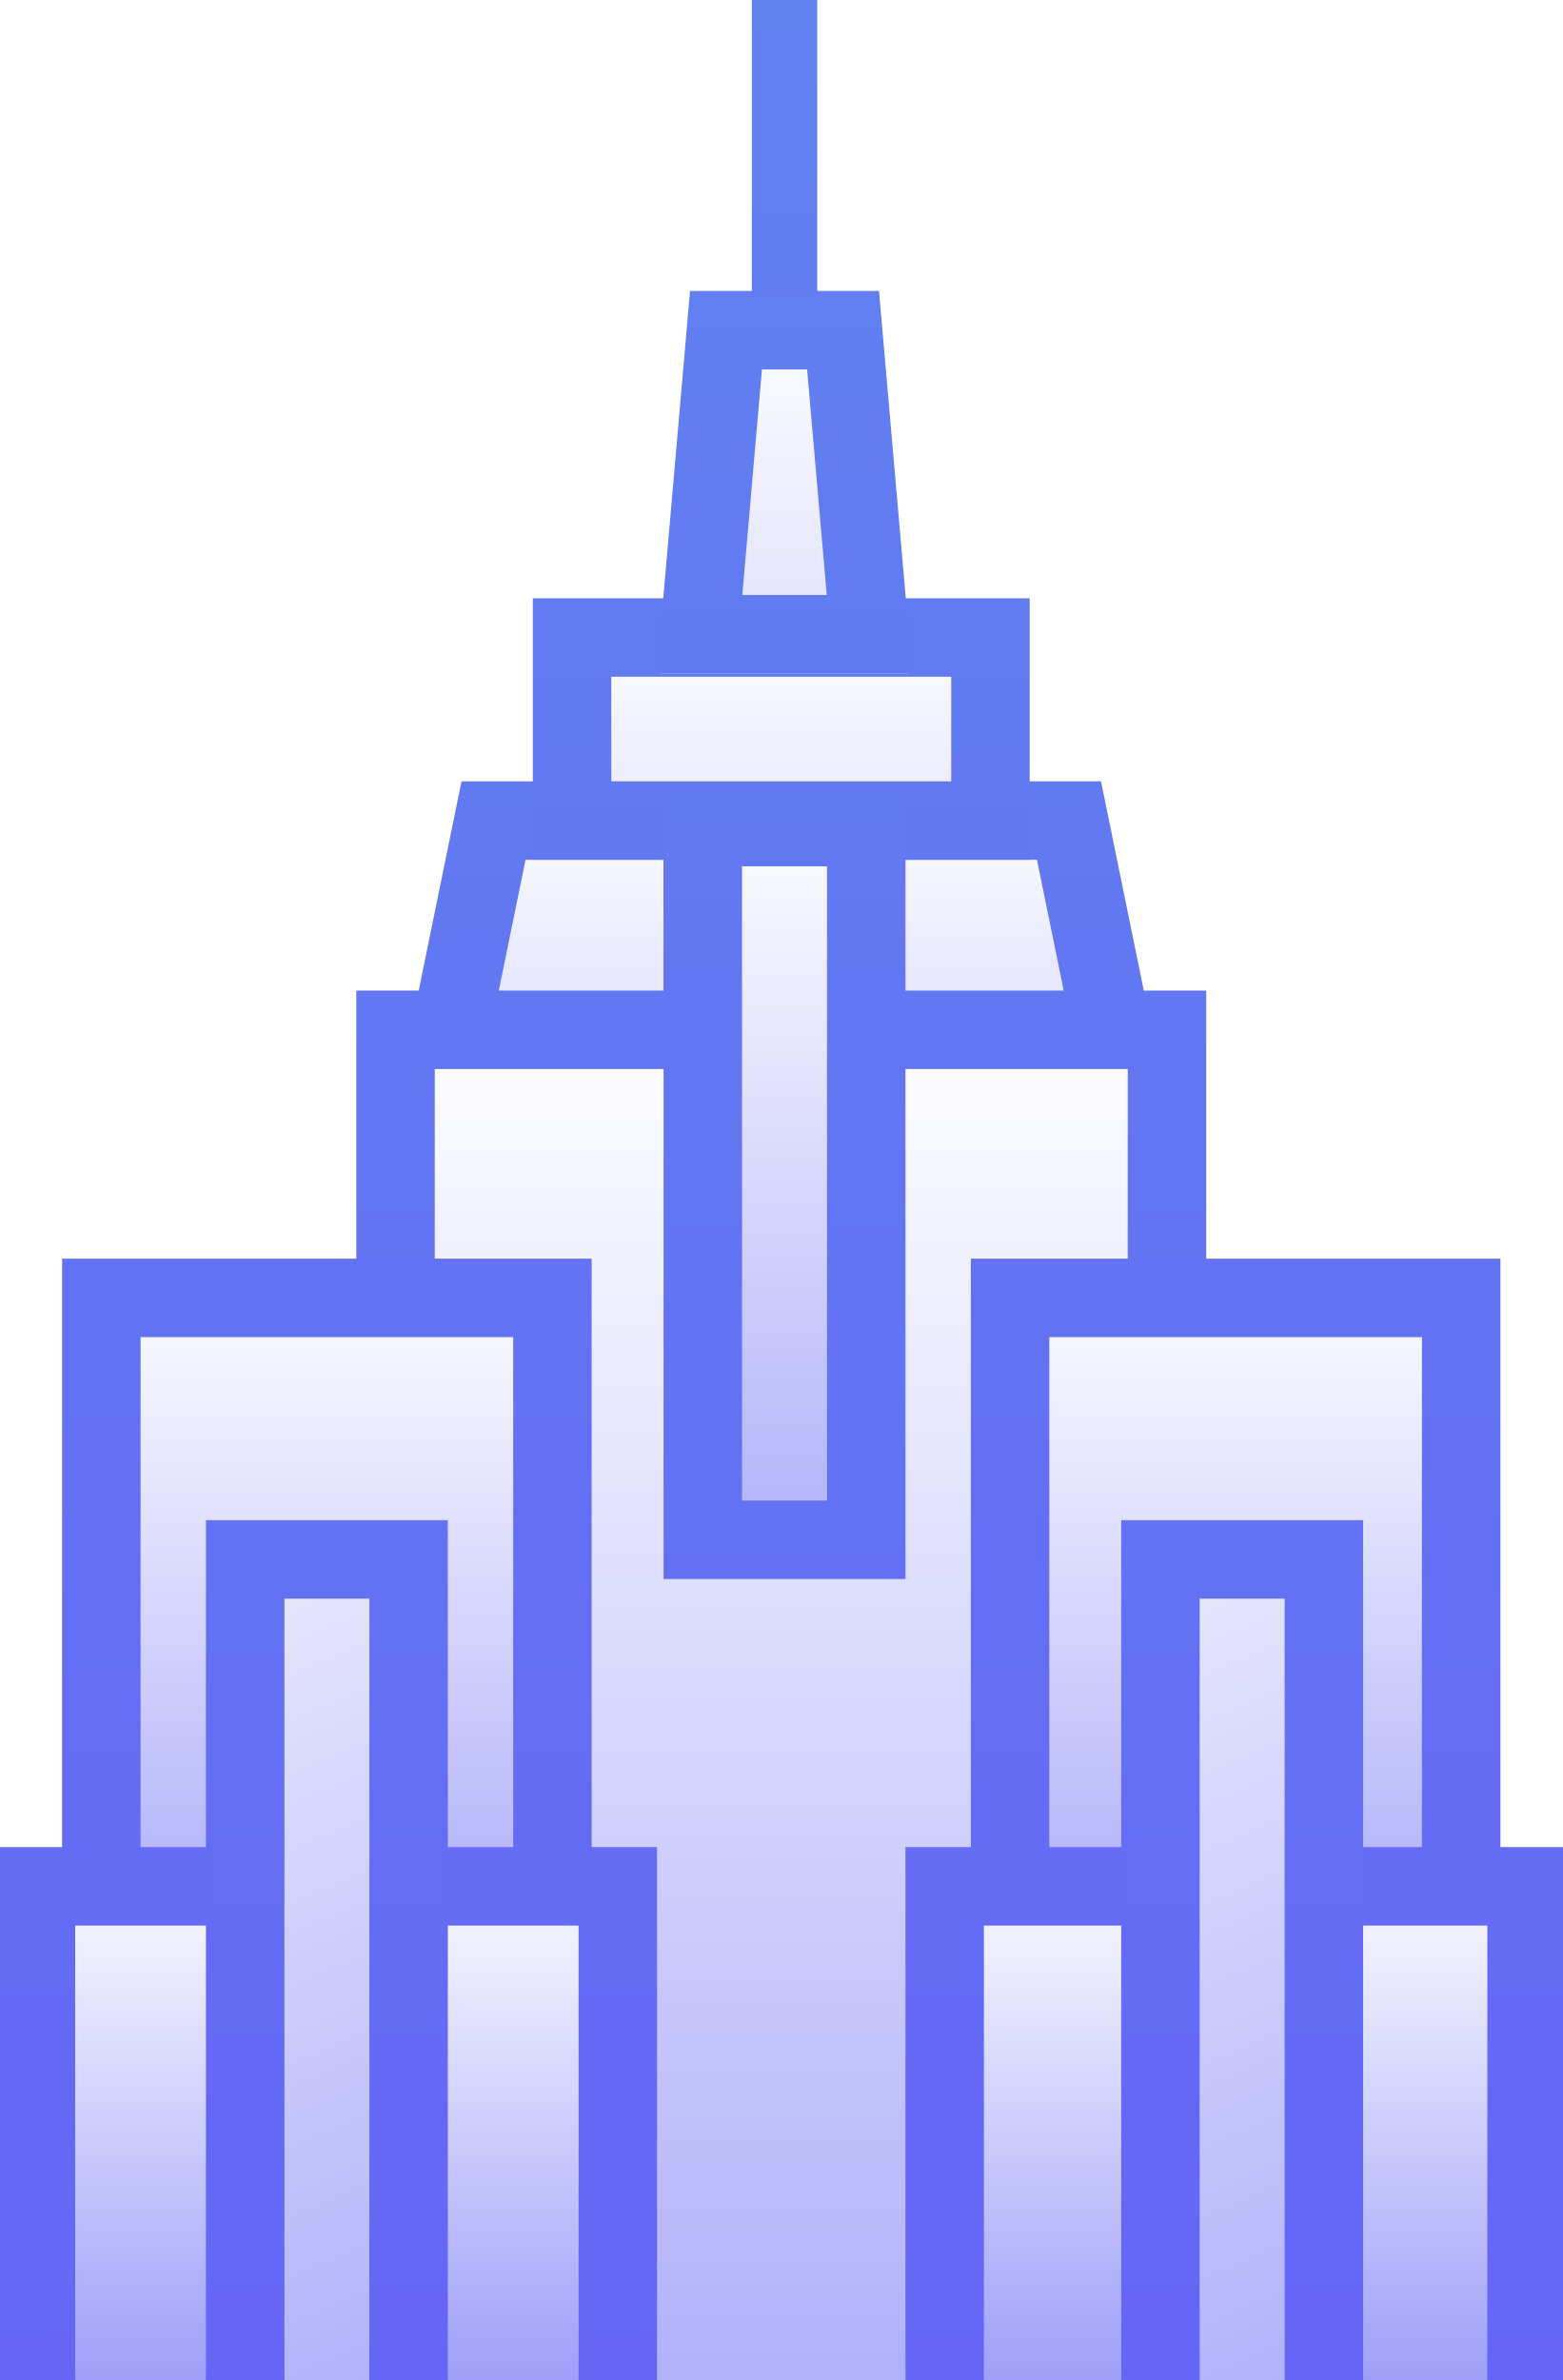
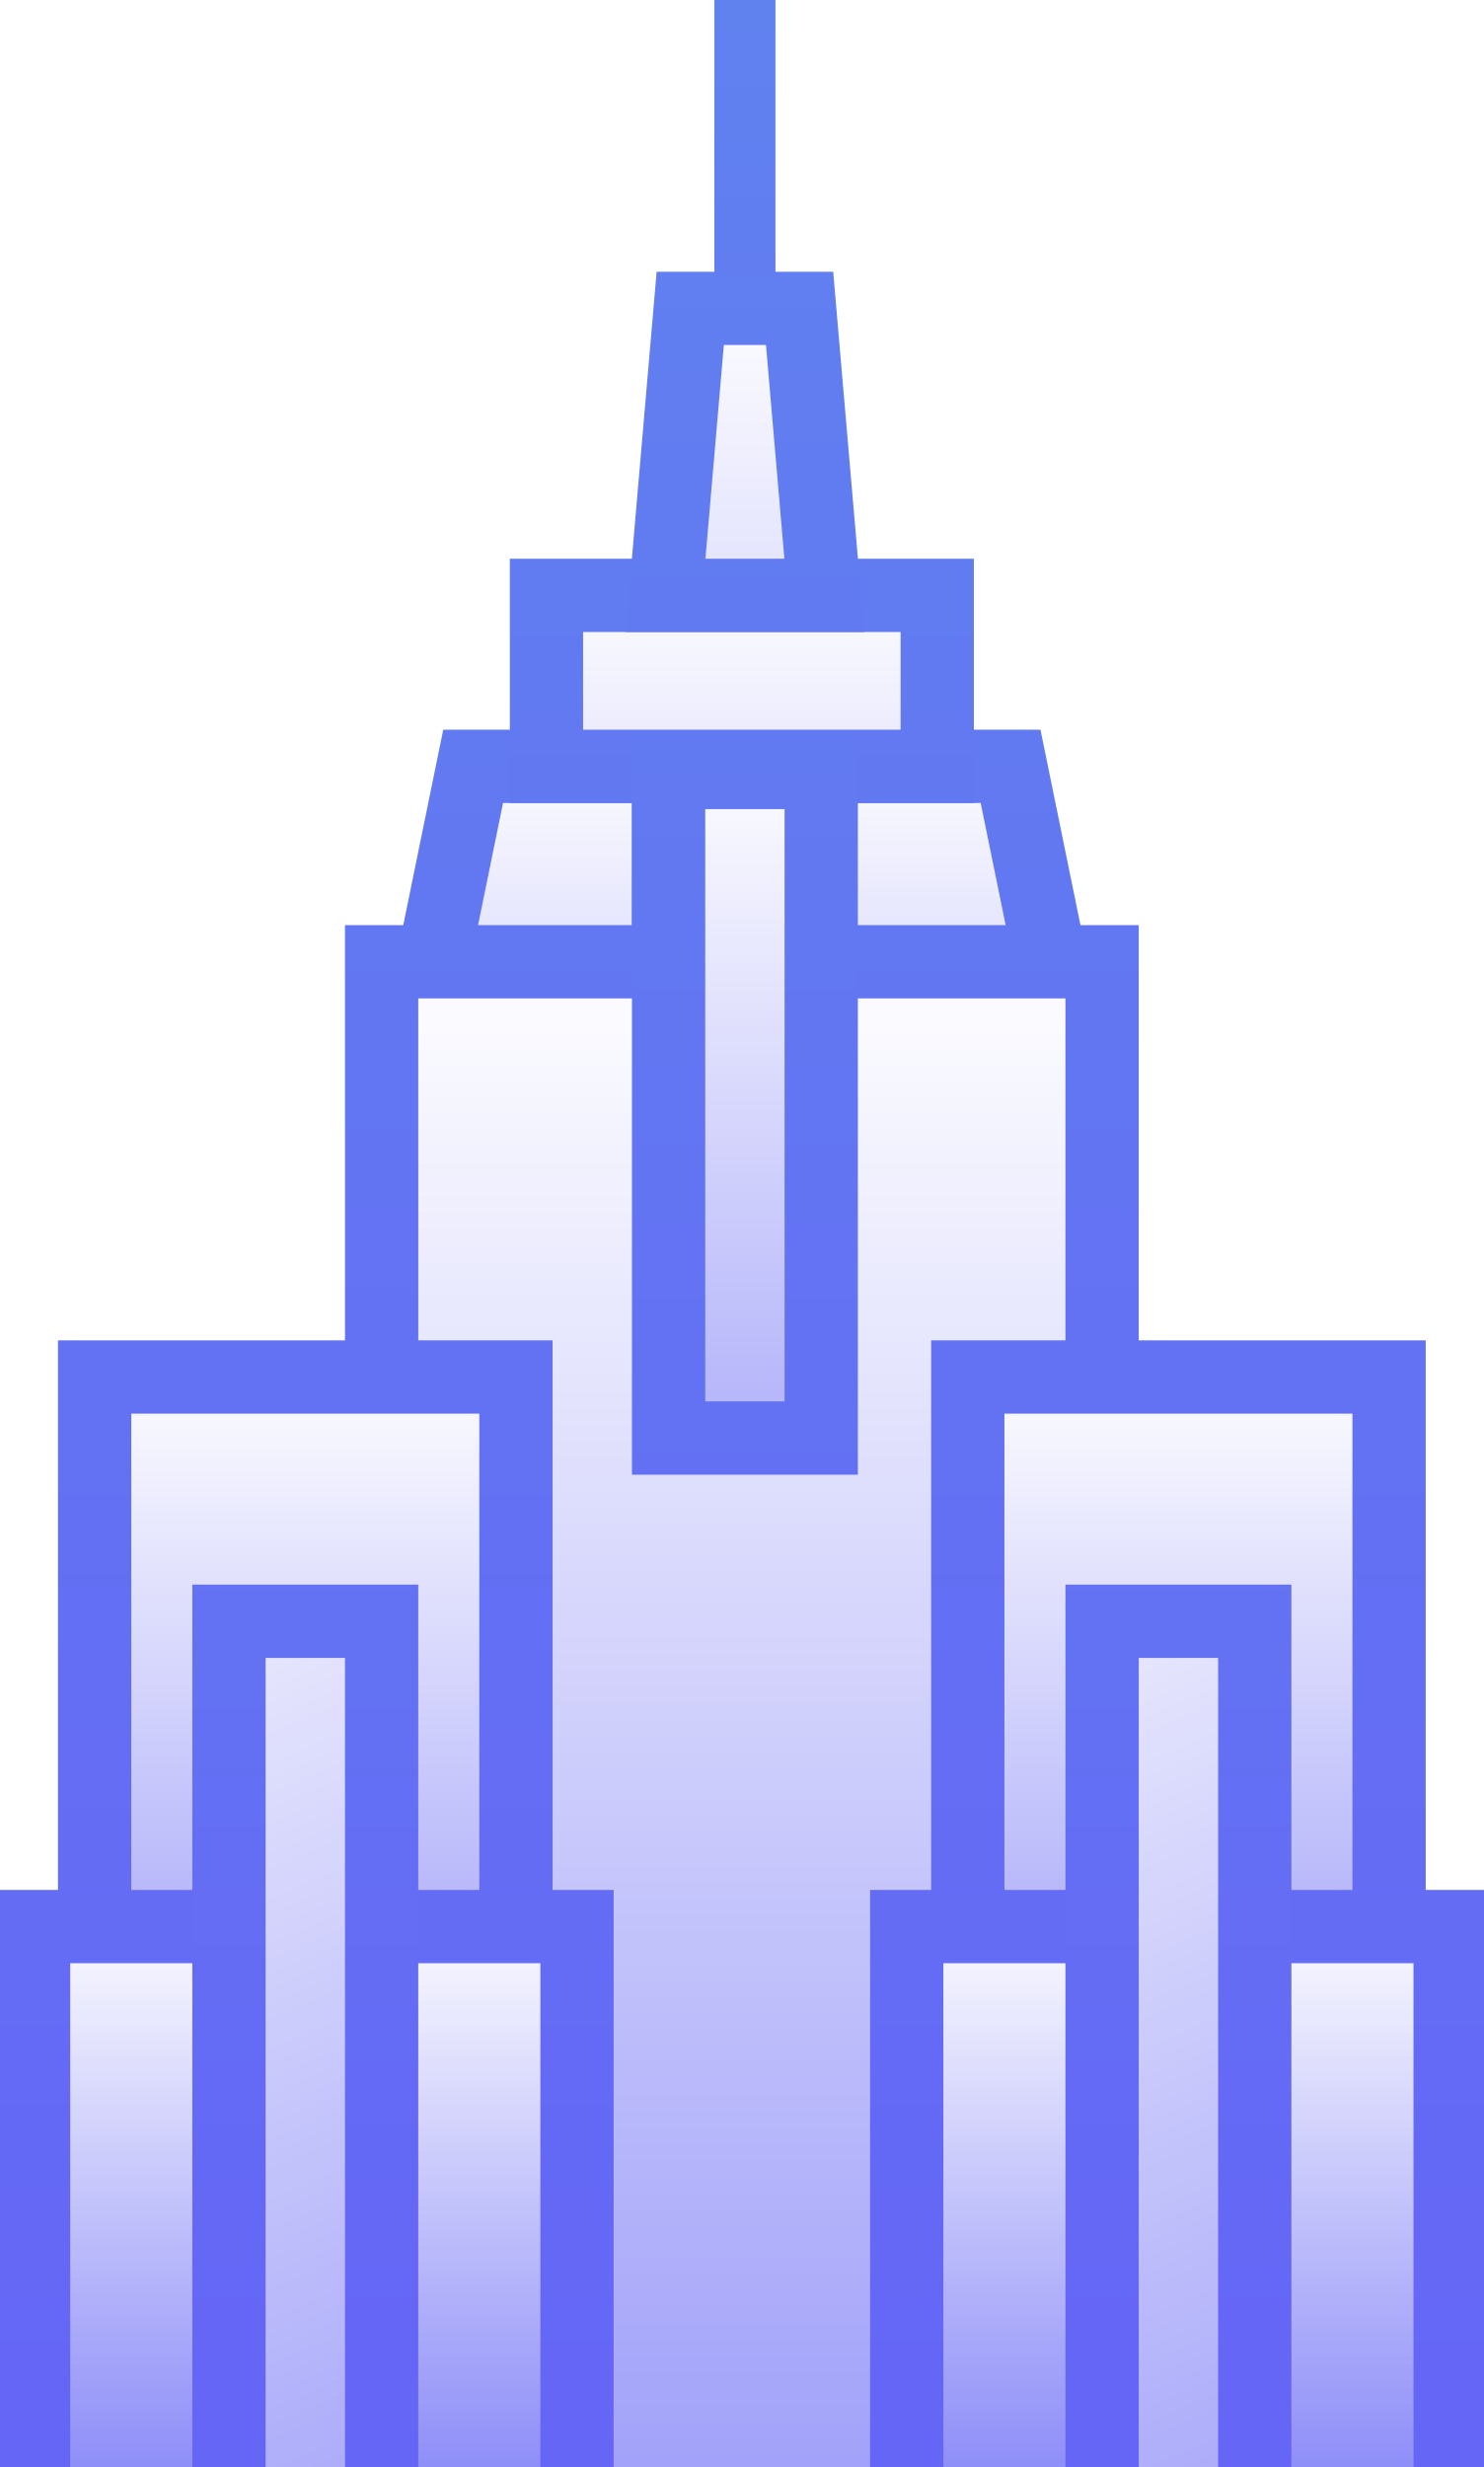
- <svg xmlns="http://www.w3.org/2000/svg" xmlns:xlink="http://www.w3.org/1999/xlink" width="239px" height="364px" viewBox="0 0 239 364" version="1.1">
+ <svg xmlns="http://www.w3.org/2000/svg" xmlns:xlink="http://www.w3.org/1999/xlink" width="243px" height="404px" viewBox="0 0 243 404" version="1.1">
  <defs>
    <linearGradient x1="50%" y1="0.48%" x2="50%" y2="448.052%" id="linearGradient-1">
      <stop stop-color="#FFFFFF" offset="0%" />
      <stop stop-color="#6565F6" offset="100%" />
    </linearGradient>
    <linearGradient x1="50%" y1="-264.869%" x2="50%" y2="614.942%" id="linearGradient-2">
      <stop stop-color="#6082EF" offset="0%" />
      <stop stop-color="#6565F6" offset="100%" />
    </linearGradient>
-     <polygon id="path-3" points="71 120 113 120 113 164 62 164" />
+     <polygon id="path-3" points="73 120 115 120 115 164 64 164" />
    <linearGradient x1="50%" y1="0.48%" x2="50%" y2="449.288%" id="linearGradient-4">
      <stop stop-color="#FFFFFF" offset="0%" />
      <stop stop-color="#6565F6" offset="100%" />
    </linearGradient>
-     <polygon id="path-5" points="135 120 177 120 177 164 126 164" />
+     <polygon id="path-5" points="137 120 179 120 179 164 128 164" />
    <linearGradient x1="50%" y1="0.48%" x2="50%" y2="148.347%" id="linearGradient-6">
      <stop stop-color="#FFFFFF" offset="0%" />
      <stop stop-color="#6565F6" offset="100%" />
    </linearGradient>
    <linearGradient x1="50%" y1="-54.052%" x2="50%" y2="84.406%" id="linearGradient-7">
      <stop stop-color="#6082EF" offset="0%" />
      <stop stop-color="#6565F6" offset="100%" />
    </linearGradient>
-     <rect id="path-8" x="55" y="152" width="129" height="281" />
+     <rect id="path-8" x="57" y="152" width="129" height="281" />
    <linearGradient x1="50%" y1="0.48%" x2="50%" y2="581.738%" id="linearGradient-9">
      <stop stop-color="#FFFFFF" offset="0%" />
      <stop stop-color="#6565F6" offset="100%" />
    </linearGradient>
    <linearGradient x1="50%" y1="-238.367%" x2="50%" y2="773.956%" id="linearGradient-10">
      <stop stop-color="#6082EF" offset="0%" />
      <stop stop-color="#6565F6" offset="100%" />
    </linearGradient>
-     <polygon id="path-11" points="82 92 157 92 157 131 82 131 82 93" />
+     <polygon id="path-11" points="84 92 159 92 159 131 84 131 84 93" />
    <linearGradient x1="50%" y1="0.48%" x2="50%" y2="472.105%" id="linearGradient-12">
      <stop stop-color="#FFFFFF" offset="0%" />
      <stop stop-color="#6565F6" offset="100%" />
    </linearGradient>
    <linearGradient x1="50%" y1="-82.899%" x2="50%" y2="597.228%" id="linearGradient-13">
      <stop stop-color="#6082EF" offset="0%" />
      <stop stop-color="#6565F6" offset="100%" />
    </linearGradient>
-     <polygon id="path-14" points="106 45 134 45 139 103 101 103" />
+     <polygon id="path-14" points="108 45 136 45 141 103 103 103" />
    <linearGradient x1="50%" y1="0%" x2="50%" y2="597.228%" id="linearGradient-15">
      <stop stop-color="#6082EF" offset="0%" />
      <stop stop-color="#6565F6" offset="100%" />
    </linearGradient>
    <linearGradient x1="50%" y1="0.48%" x2="50%" y2="78.671%" id="linearGradient-16">
      <stop stop-color="#FFFFFF" offset="0%" />
      <stop stop-color="#6565F6" offset="100%" />
    </linearGradient>
    <linearGradient x1="50%" y1="-86.323%" x2="50%" y2="70.03%" id="linearGradient-17">
      <stop stop-color="#6082EF" offset="0%" />
      <stop stop-color="#6565F6" offset="100%" />
    </linearGradient>
-     <polygon id="path-18" points="10 193 90 193 90 441 10 441" />
-     <polygon id="path-19" points="149 193 229 193 229 441 149 441" />
+     <polygon id="path-18" points="10 220 90 220 90 468 10 468" />
+     <polygon id="path-19" points="153 220 233 220 233 468 153 468" />
    <linearGradient x1="50%" y1="0.48%" x2="50%" y2="51.791%" id="linearGradient-20">
      <stop stop-color="#FFFFFF" offset="0%" />
      <stop stop-color="#6565F6" offset="100%" />
    </linearGradient>
    <linearGradient x1="50%" y1="-121.649%" x2="50%" y2="36.871%" id="linearGradient-21">
      <stop stop-color="#6082EF" offset="0%" />
      <stop stop-color="#6565F6" offset="100%" />
    </linearGradient>
-     <polygon id="path-22" points="0 283 100 283 100 531 0 531" />
-     <polygon id="path-23" points="139 283 239 283 239 531 139 531" />
+     <polygon id="path-22" points="0 310 100 310 100 558 0 558" />
+     <polygon id="path-23" points="143 310 243 310 243 558 143 558" />
    <linearGradient x1="50%" y1="0.48%" x2="50%" y2="191.043%" id="linearGradient-24">
      <stop stop-color="#FFFFFF" offset="0%" />
      <stop stop-color="#6565F6" offset="100%" />
    </linearGradient>
    <linearGradient x1="50%" y1="-100.418%" x2="50%" y2="235.16%" id="linearGradient-25">
      <stop stop-color="#6082EF" offset="0%" />
      <stop stop-color="#6565F6" offset="100%" />
    </linearGradient>
-     <polygon id="path-26" points="102 121 138 121 138 241 102 241" />
+     <polygon id="path-26" points="104 121 140 121 140 241 104 241" />
    <linearGradient x1="50%" y1="-29.869%" x2="66.283%" y2="169.149%" id="linearGradient-27">
      <stop stop-color="#FFFFFF" offset="0%" />
      <stop stop-color="#6565F6" offset="100%" />
    </linearGradient>
-     <polygon id="path-28" points="32 233 68 233 68 423 32 423" />
-     <polygon id="path-29" points="172 233 208 233 208 423 172 423" />
+     <polygon id="path-28" points="32 260 68 260 68 450 32 450" />
+     <polygon id="path-29" points="175 260 211 260 211 450 175 450" />
  </defs>
  <g id="Page-1" stroke="none" stroke-width="1" fill="none" fill-rule="evenodd">
-     <g id="Group-6-Copy" transform="translate(-134, -31)">
-       <g id="Group-2" transform="translate(134, 31)">
+     <g id="Group-6-Copy-2" transform="translate(-132, -31)">
+       <g id="Group-2" transform="translate(132, 31)">
        <g id="Rectangle-7-Copy-7">
          <use fill="url(#linearGradient-1)" fill-rule="evenodd" xlink:href="#path-3" />
-           <path stroke="url(#linearGradient-2)" stroke-width="12" d="M75.489,125.5 L68.739,158.5 L107.5,158.5 L107.5,125.5 L75.489,125.5 Z" />
+           <path stroke="url(#linearGradient-2)" stroke-width="12" d="M77.489,125.5 L70.739,158.5 L109.5,158.5 L109.5,125.5 L77.489,125.5 Z" />
        </g>
-         <g id="Rectangle-7-Copy-8" transform="translate(151.5, 142) scale(-1, 1) translate(-151.5, -142) ">
+         <g id="Rectangle-7-Copy-8" transform="translate(153.5, 142) scale(-1, 1) translate(-153.5, -142) ">
          <use fill="url(#linearGradient-4)" fill-rule="evenodd" xlink:href="#path-5" />
-           <path stroke="url(#linearGradient-2)" stroke-width="12" d="M139.489,125.5 L132.739,158.5 L171.5,158.5 L171.5,125.5 L139.489,125.5 Z" />
+           <path stroke="url(#linearGradient-2)" stroke-width="12" d="M141.489,125.5 L134.739,158.5 L173.5,158.5 L173.5,125.5 L141.489,125.5 Z" />
        </g>
        <g id="Combined-Shape-Copy-5">
          <use fill="url(#linearGradient-6)" fill-rule="evenodd" xlink:href="#path-8" />
-           <rect stroke="url(#linearGradient-7)" stroke-width="12" x="60.5" y="157.5" width="118" height="270" />
+           <rect stroke="url(#linearGradient-7)" stroke-width="12" x="62.5" y="157.5" width="118" height="270" />
        </g>
        <g id="Rectangle-7-Copy-4">
          <use fill="url(#linearGradient-9)" fill-rule="evenodd" xlink:href="#path-11" />
-           <path stroke="url(#linearGradient-10)" stroke-width="12" d="M87.5,97.5 L87.5,125.5 L151.5,125.5 L151.5,97.5 L87.5,97.5 Z" />
+           <path stroke="url(#linearGradient-10)" stroke-width="12" d="M89.5,97.5 L89.5,125.5 L153.5,125.5 L153.5,97.5 L89.5,97.5 Z" />
        </g>
        <g id="Rectangle-7-Copy-5">
          <use fill="url(#linearGradient-12)" fill-rule="evenodd" xlink:href="#path-14" />
-           <path stroke="url(#linearGradient-13)" stroke-width="12" d="M111.046,50.5 L106.995,97 L133.005,97 L128.954,50.5 L111.046,50.5 Z" />
+           <path stroke="url(#linearGradient-13)" stroke-width="12" d="M113.046,50.5 L108.995,97.5 L135.005,97.5 L130.954,50.5 L113.046,50.5 Z" />
        </g>
-         <rect id="Rectangle-7-Copy-6" fill="url(#linearGradient-15)" x="115" y="0" width="10" height="45" />
+         <rect id="Rectangle-7-Copy-6" fill="url(#linearGradient-15)" x="117" y="0" width="10" height="45" />
        <g id="Combined-Shape-Copy-6">
          <use fill="url(#linearGradient-16)" fill-rule="evenodd" xlink:href="#path-18" />
-           <path stroke="url(#linearGradient-17)" stroke-width="12" d="M15.5,198.5 L15.5,435.5 L84.5,435.5 L84.5,198.5 L15.5,198.5 Z" />
+           <path stroke="url(#linearGradient-17)" stroke-width="12" d="M15.5,225.5 L15.5,462.5 L84.5,462.5 L84.5,225.5 L15.5,225.5 Z" />
        </g>
        <g id="Combined-Shape-Copy-7">
          <use fill="url(#linearGradient-16)" fill-rule="evenodd" xlink:href="#path-19" />
-           <path stroke="url(#linearGradient-17)" stroke-width="12" d="M154.5,198.5 L154.5,435.5 L223.5,435.5 L223.5,198.5 L154.5,198.5 Z" />
+           <path stroke="url(#linearGradient-17)" stroke-width="12" d="M158.5,225.5 L158.5,462.5 L227.5,462.5 L227.5,225.5 L158.5,225.5 Z" />
        </g>
        <g id="Combined-Shape-Copy-8">
          <use fill="url(#linearGradient-20)" fill-rule="evenodd" xlink:href="#path-22" />
-           <path stroke="url(#linearGradient-21)" stroke-width="12" d="M5.5,288.5 L5.5,525.5 L94.5,525.5 L94.5,288.5 L5.5,288.5 Z" />
+           <path stroke="url(#linearGradient-21)" stroke-width="12" d="M5.5,315.5 L5.5,552.5 L94.5,552.5 L94.5,315.5 L5.5,315.5 Z" />
        </g>
        <g id="Combined-Shape-Copy-9">
          <use fill="url(#linearGradient-20)" fill-rule="evenodd" xlink:href="#path-23" />
-           <path stroke="url(#linearGradient-21)" stroke-width="12" d="M144.5,288.5 L144.5,525.5 L233.5,525.5 L233.5,288.5 L144.5,288.5 Z" />
+           <path stroke="url(#linearGradient-21)" stroke-width="12" d="M148.5,315.5 L148.5,552.5 L237.5,552.5 L237.5,315.5 L148.5,315.5 Z" />
        </g>
        <g id="Rectangle-6-Copy-3">
          <use fill="url(#linearGradient-24)" fill-rule="evenodd" xlink:href="#path-26" />
-           <path stroke="url(#linearGradient-25)" stroke-width="12" d="M107.5,126.5 L107.5,235.5 L132.5,235.5 L132.5,126.5 L107.5,126.5 Z" />
+           <path stroke="url(#linearGradient-25)" stroke-width="12" d="M109.5,126.5 L109.5,235.5 L134.5,235.5 L134.5,126.5 L109.5,126.5 Z" />
        </g>
        <g id="Rectangle-6-Copy-4">
          <use fill="url(#linearGradient-27)" fill-rule="evenodd" xlink:href="#path-28" />
-           <path stroke="url(#linearGradient-17)" stroke-width="12" d="M37.5,238.5 L37.5,417.5 L62.5,417.5 L62.5,238.5 L37.5,238.5 Z" />
+           <path stroke="url(#linearGradient-17)" stroke-width="12" d="M37.5,265.5 L37.5,444.5 L62.5,444.5 L62.5,265.5 L37.5,265.5 Z" />
        </g>
        <g id="Rectangle-6-Copy-5">
          <use fill="url(#linearGradient-27)" fill-rule="evenodd" xlink:href="#path-29" />
-           <path stroke="url(#linearGradient-17)" stroke-width="12" d="M177.5,238.5 L177.5,417.5 L202.5,417.5 L202.5,238.5 L177.5,238.5 Z" />
+           <path stroke="url(#linearGradient-17)" stroke-width="12" d="M180.5,265.5 L180.5,444.5 L205.5,444.5 L205.5,265.5 L180.5,265.5 Z" />
        </g>
      </g>
    </g>
  </g>
</svg>
